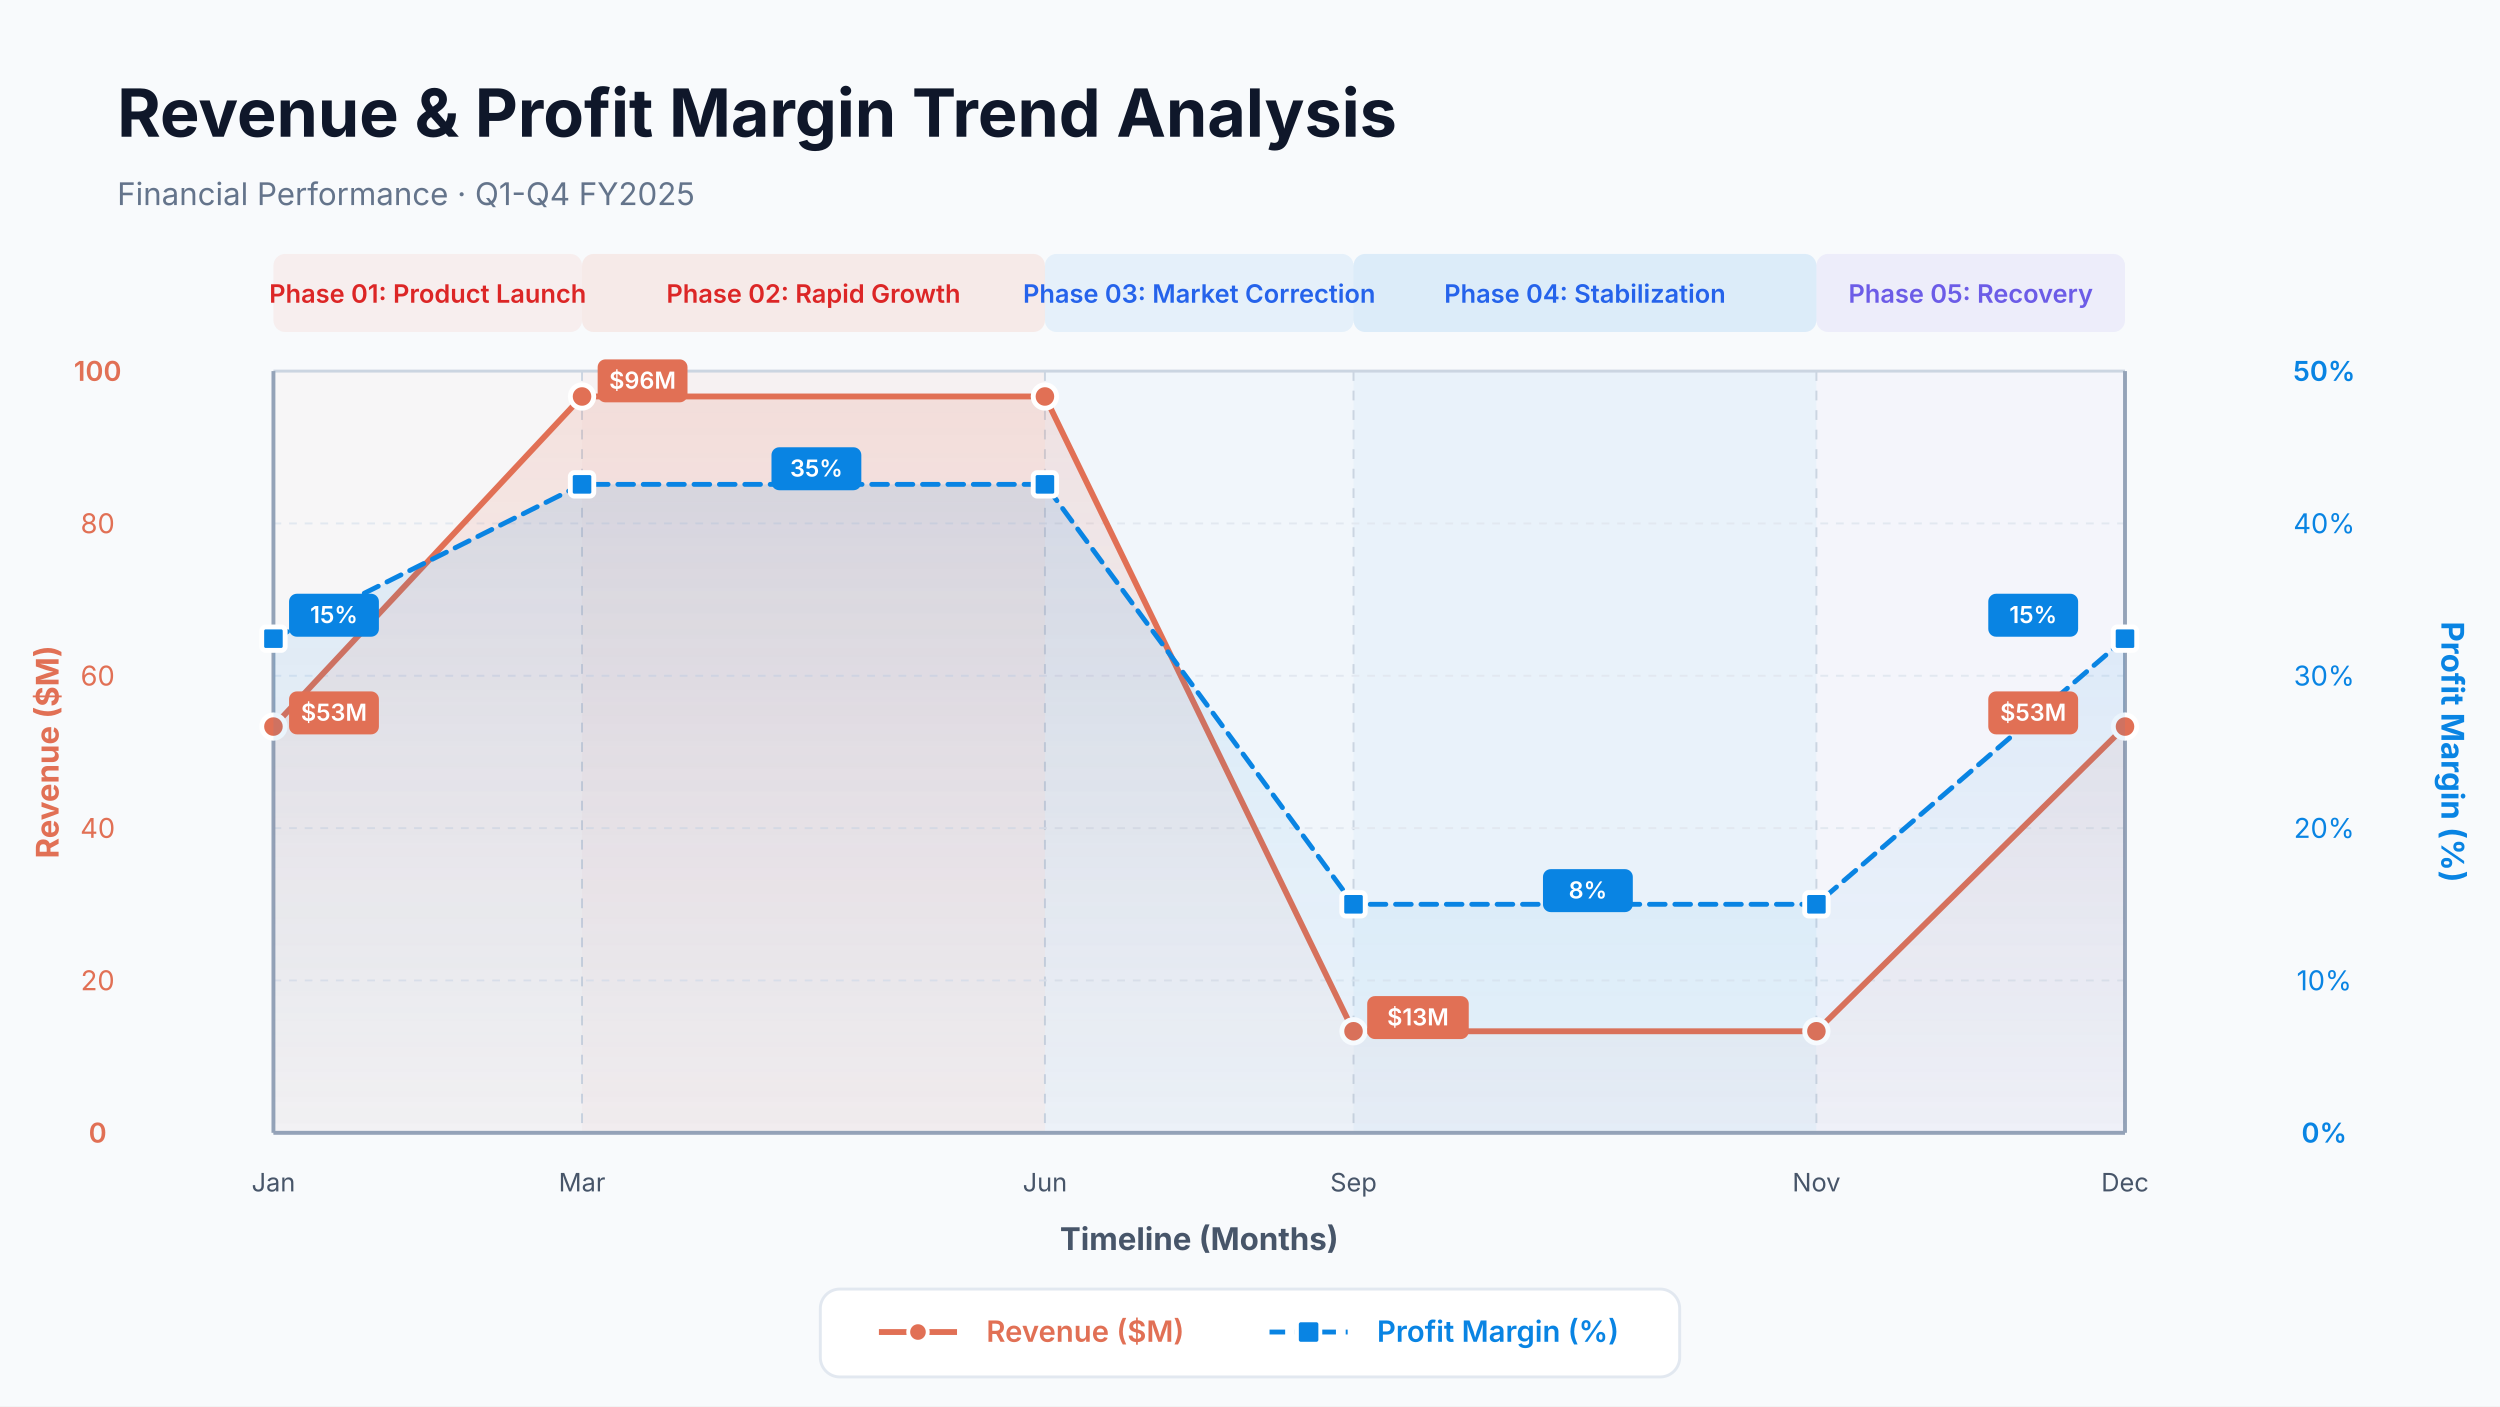
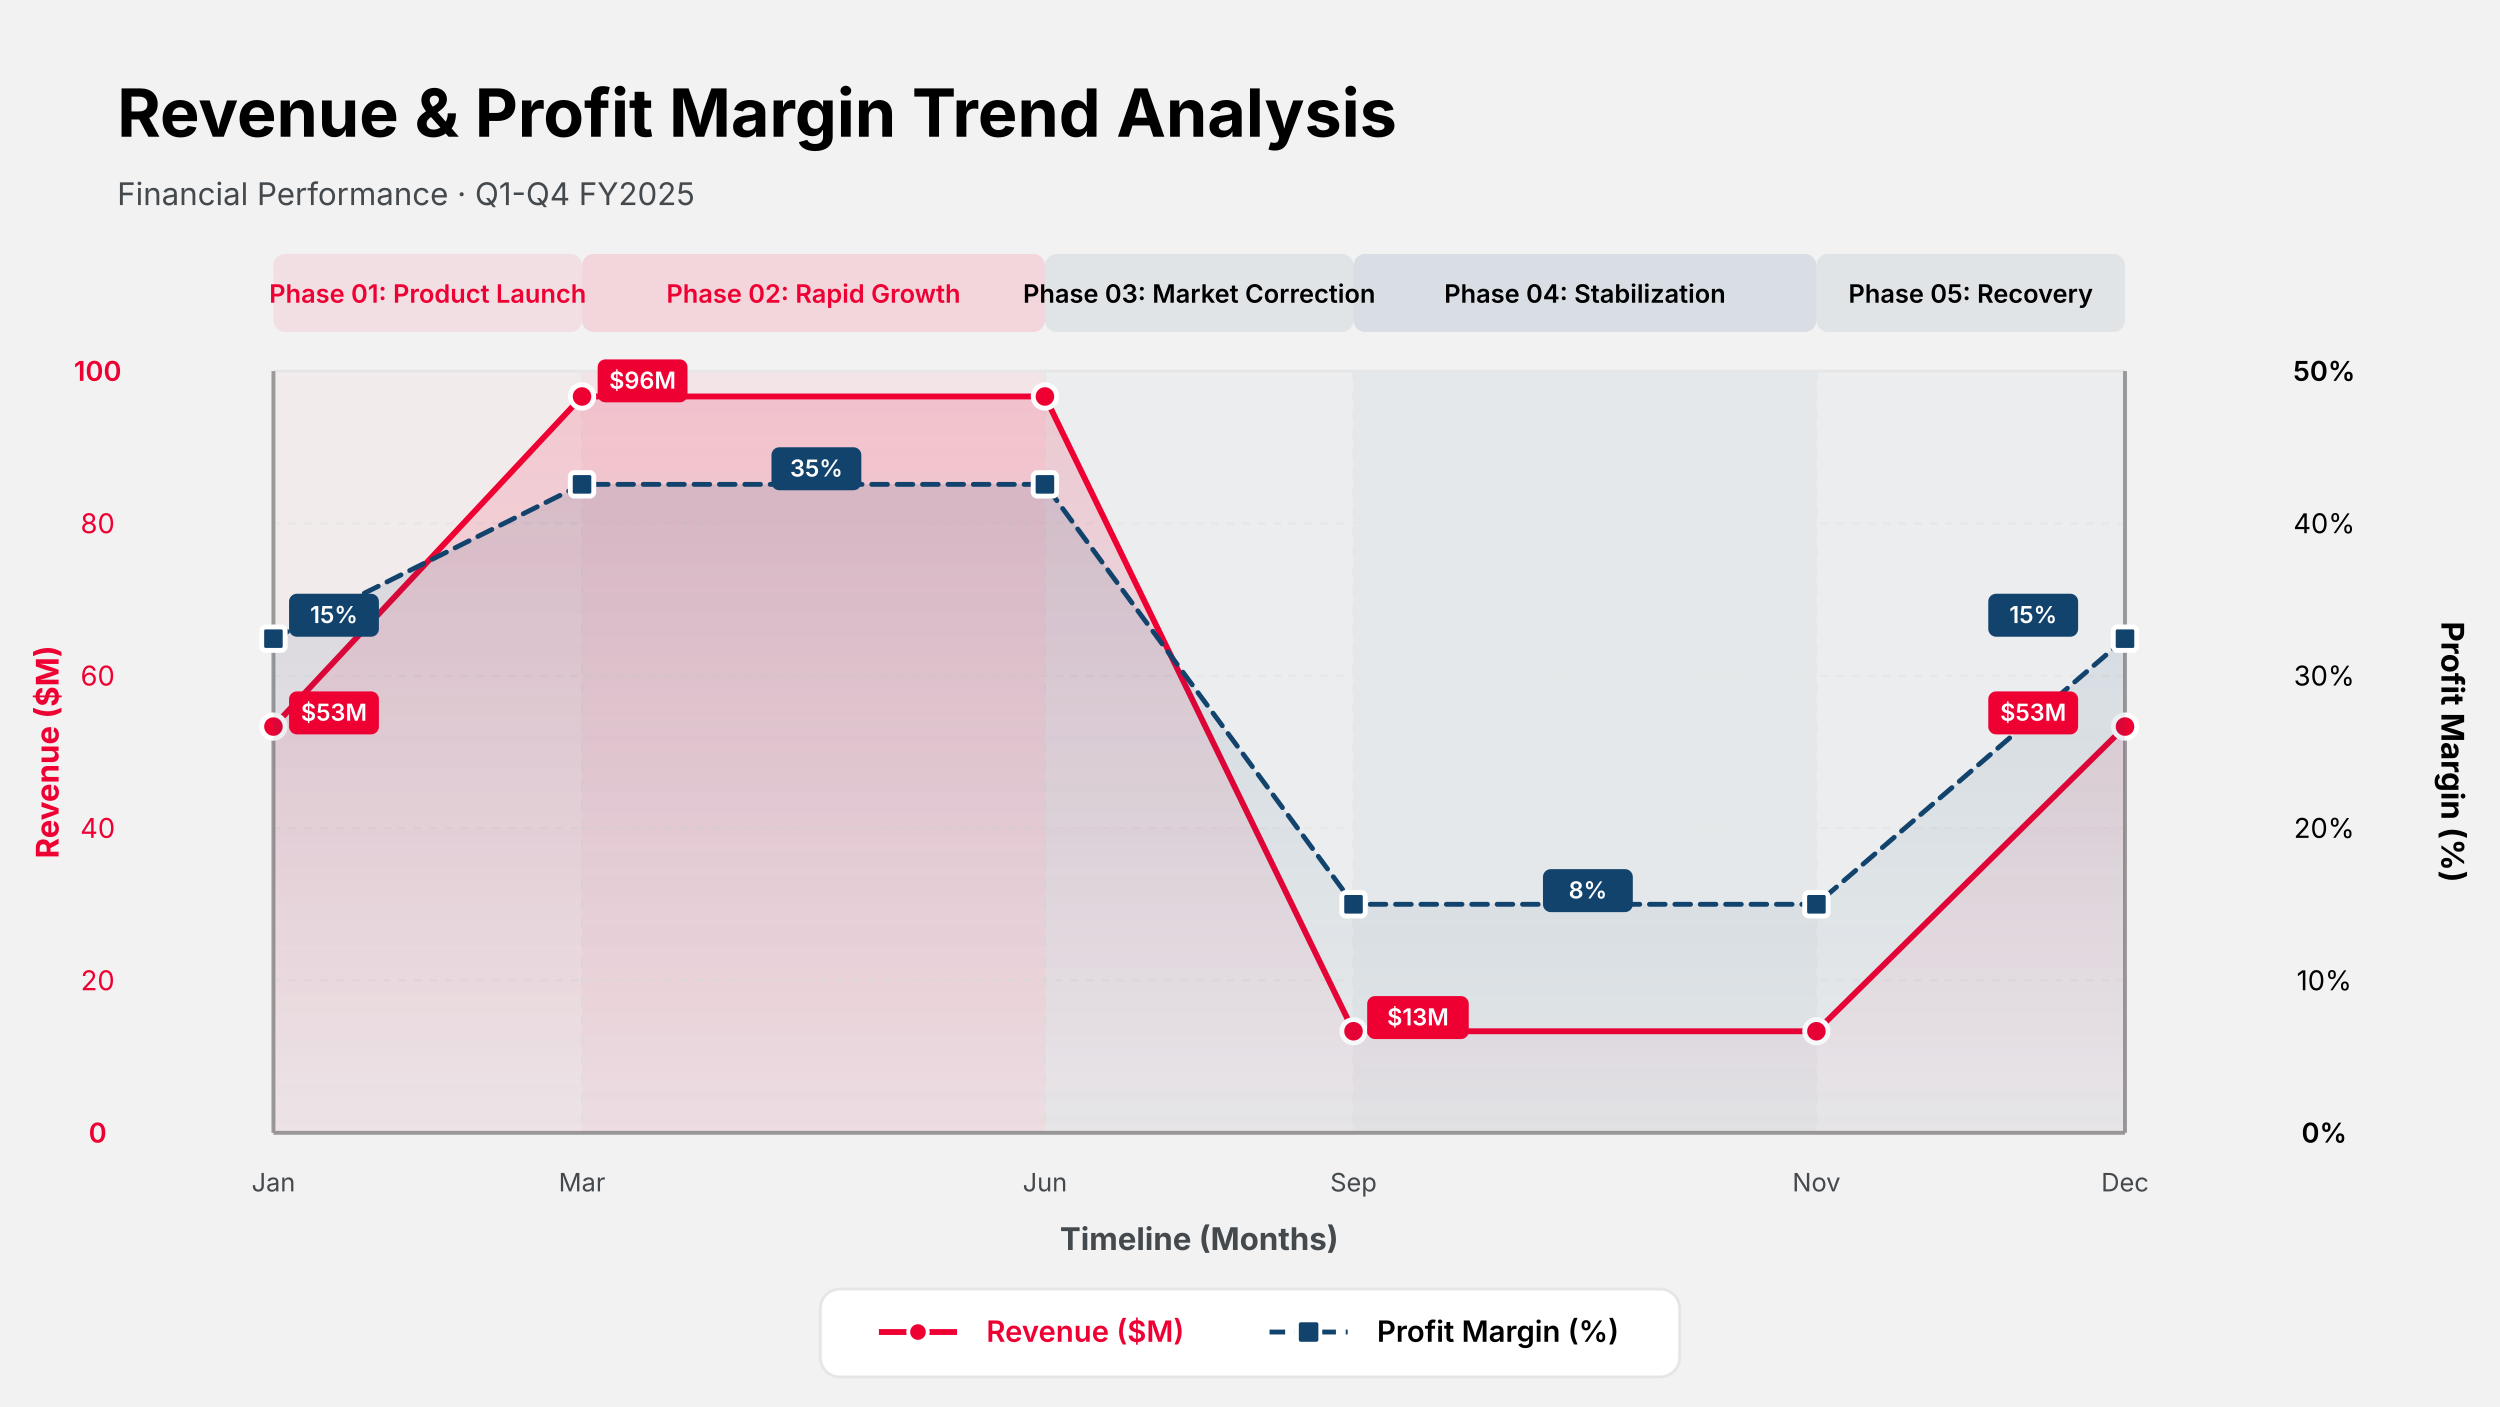
<svg xmlns="http://www.w3.org/2000/svg" viewBox="0 0 1280 720" width="1280" height="720" font-family="-apple-system, BlinkMacSystemFont, 'Segoe UI', sans-serif" font-size="12">
-   <defs>
+   <defs data-viettel-blue-scope="chart">
    <linearGradient id="tempAreaGrad" x1="0%" y1="0%" x2="0%" y2="100%">
-       <stop offset="0%" style="stop-color:#E17055;stop-opacity:0.15" />
-       <stop offset="100%" style="stop-color:#E17055;stop-opacity:0.02" />
+       <stop offset="0%" style="stop-color:#EE0033;stop-opacity:0.15" />
+       <stop offset="100%" style="stop-color:#EE0033;stop-opacity:0.02" />
    </linearGradient>
    <linearGradient id="humidAreaGrad" x1="0%" y1="0%" x2="0%" y2="100%">
-       <stop offset="0%" style="stop-color:#0984E3;stop-opacity:0.12" />
-       <stop offset="100%" style="stop-color:#0984E3;stop-opacity:0.02" />
+       <stop offset="0%" style="stop-color:#12436D;stop-opacity:0.12" />
+       <stop offset="100%" style="stop-color:#12436D;stop-opacity:0.02" />
    </linearGradient>
  </defs>
-   <rect width="1280" height="720" fill="#F8FAFC" />
+   <rect width="1280" height="720" fill="#F2F2F2" />
  <g id="header">
-     <text x="60" y="70" font-size="34" font-weight="bold" fill="#0F172A">Revenue &amp; Profit Margin Trend Analysis</text>
-     <text x="60" y="105" font-size="16" fill="#64748B">Financial Performance · Q1-Q4 FY2025</text>
+     <text x="60" y="70" font-size="34" font-weight="bold" fill="#000000">Revenue &amp; Profit Margin Trend Analysis</text>
+     <text x="60" y="105" font-size="16" fill="#44494D">Financial Performance · Q1-Q4 FY2025</text>
  </g>
-   <g id="phase-labels">
-     <rect x="140" y="130" width="158" height="40" fill="#E17055" fill-opacity="0.08" rx="6" />
-     <rect x="298" y="130" width="237" height="40" fill="#E17055" fill-opacity="0.12" rx="6" />
-     <rect x="535" y="130" width="158" height="40" fill="#0984E3" fill-opacity="0.08" rx="6" />
-     <rect x="693" y="130" width="237" height="40" fill="#0984E3" fill-opacity="0.12" rx="6" />
-     <rect x="930" y="130" width="158" height="40" fill="#6C5CE7" fill-opacity="0.08" rx="6" />
-     <text x="219" y="155" font-size="13" font-weight="600" fill="#DC2626" text-anchor="middle">Phase 01: Product Launch</text>
-     <text x="416.5" y="155" font-size="13" font-weight="600" fill="#DC2626" text-anchor="middle">Phase 02: Rapid Growth</text>
-     <text x="614" y="155" font-size="13" font-weight="600" fill="#2563EB" text-anchor="middle">Phase 03: Market Correction</text>
-     <text x="811.5" y="155" font-size="13" font-weight="600" fill="#2563EB" text-anchor="middle">Phase 04: Stabilization</text>
-     <text x="1009" y="155" font-size="13" font-weight="600" fill="#6C5CE7" text-anchor="middle">Phase 05: Recovery</text>
+   <g id="phase-labels" data-viettel-blue-scope="chart">
+     <rect x="140" y="130" width="158" height="40" fill="#EE0033" fill-opacity="0.08" rx="6" />
+     <rect x="298" y="130" width="237" height="40" fill="#EE0033" fill-opacity="0.12" rx="6" />
+     <rect x="535" y="130" width="158" height="40" fill="#12436D" fill-opacity="0.08" rx="6" />
+     <rect x="693" y="130" width="237" height="40" fill="#12436D" fill-opacity="0.12" rx="6" />
+     <rect x="930" y="130" width="158" height="40" fill="#12436D" fill-opacity="0.08" rx="6" />
+     <text x="219" y="155" font-size="13" font-weight="600" fill="#EE0033" text-anchor="middle">Phase 01: Product Launch</text>
+     <text x="416.5" y="155" font-size="13" font-weight="600" fill="#EE0033" text-anchor="middle">Phase 02: Rapid Growth</text>
+     <text x="614" y="155" font-size="13" font-weight="600" fill="#000000" text-anchor="middle">Phase 03: Market Correction</text>
+     <text x="811.5" y="155" font-size="13" font-weight="600" fill="#000000" text-anchor="middle">Phase 04: Stabilization</text>
+     <text x="1009" y="155" font-size="13" font-weight="600" fill="#000000" text-anchor="middle">Phase 05: Recovery</text>
  </g>
-   <g id="dual_axis_line_chart">
+   <g id="dual_axis_line_chart" data-viettel-blue-scope="chart">
    <g id="chartArea">
-       <rect x="140" y="190" width="158" height="390" fill="#E17055" fill-opacity="0.03" />
-       <rect x="298" y="190" width="237" height="390" fill="#E17055" fill-opacity="0.06" />
-       <rect x="535" y="190" width="158" height="390" fill="#0984E3" fill-opacity="0.03" />
-       <rect x="693" y="190" width="237" height="390" fill="#0984E3" fill-opacity="0.06" />
-       <rect x="930" y="190" width="158" height="390" fill="#6C5CE7" fill-opacity="0.03" />
-       <line x1="298" y1="190" x2="298" y2="580" stroke="#CBD5E1" stroke-width="1" stroke-dasharray="5,5" />
-       <line x1="535" y1="190" x2="535" y2="580" stroke="#CBD5E1" stroke-width="1" stroke-dasharray="5,5" />
-       <line x1="693" y1="190" x2="693" y2="580" stroke="#CBD5E1" stroke-width="1" stroke-dasharray="5,5" />
-       <line x1="930" y1="190" x2="930" y2="580" stroke="#CBD5E1" stroke-width="1" stroke-dasharray="5,5" />
-       <line x1="140" y1="580" x2="1088" y2="580" stroke="#CBD5E1" stroke-width="1.5" />
-       <line x1="140" y1="502" x2="1088" y2="502" stroke="#E2E8F0" stroke-width="1" stroke-dasharray="4,4" />
-       <line x1="140" y1="424" x2="1088" y2="424" stroke="#E2E8F0" stroke-width="1" stroke-dasharray="4,4" />
-       <line x1="140" y1="346" x2="1088" y2="346" stroke="#E2E8F0" stroke-width="1" stroke-dasharray="4,4" />
-       <line x1="140" y1="268" x2="1088" y2="268" stroke="#E2E8F0" stroke-width="1" stroke-dasharray="4,4" />
-       <line x1="140" y1="190" x2="1088" y2="190" stroke="#CBD5E1" stroke-width="1.5" />
-       <text x="50" y="585" font-size="14" font-weight="600" fill="#E17055" text-anchor="middle">0</text>
-       <text x="50" y="507" font-size="14" fill="#E17055" text-anchor="middle">20</text>
-       <text x="50" y="429" font-size="14" fill="#E17055" text-anchor="middle">40</text>
-       <text x="50" y="351" font-size="14" fill="#E17055" text-anchor="middle">60</text>
-       <text x="50" y="273" font-size="14" fill="#E17055" text-anchor="middle">80</text>
-       <text x="50" y="195" font-size="14" font-weight="600" fill="#E17055" text-anchor="middle">100</text>
-       <text x="30" y="385" font-size="16" font-weight="bold" fill="#E17055" text-anchor="middle" transform="rotate(-90, 30, 385)">Revenue ($M)</text>
-       <text x="1190" y="585" font-size="14" font-weight="600" fill="#0984E3" text-anchor="middle">0%</text>
-       <text x="1190" y="507" font-size="14" fill="#0984E3" text-anchor="middle">10%</text>
-       <text x="1190" y="429" font-size="14" fill="#0984E3" text-anchor="middle">20%</text>
-       <text x="1190" y="351" font-size="14" fill="#0984E3" text-anchor="middle">30%</text>
-       <text x="1190" y="273" font-size="14" fill="#0984E3" text-anchor="middle">40%</text>
-       <text x="1190" y="195" font-size="14" font-weight="600" fill="#0984E3" text-anchor="middle">50%</text>
-       <text x="1250" y="385" font-size="16" font-weight="bold" fill="#0984E3" text-anchor="middle" transform="rotate(90, 1250, 385)">Profit Margin (%)</text>
-       <line x1="140" y1="190" x2="140" y2="580" stroke="#94A3B8" stroke-width="2" />
-       <line x1="140" y1="580" x2="1088" y2="580" stroke="#94A3B8" stroke-width="2" />
-       <line x1="1088" y1="190" x2="1088" y2="580" stroke="#94A3B8" stroke-width="2" />
-       <text x="140" y="610" font-size="13" fill="#475569" text-anchor="middle">Jan</text>
-       <text x="298" y="610" font-size="13" fill="#475569" text-anchor="middle">Mar</text>
-       <text x="535" y="610" font-size="13" fill="#475569" text-anchor="middle">Jun</text>
-       <text x="693" y="610" font-size="13" fill="#475569" text-anchor="middle">Sep</text>
-       <text x="930" y="610" font-size="13" fill="#475569" text-anchor="middle">Nov</text>
-       <text x="1088" y="610" font-size="13" fill="#475569" text-anchor="middle">Dec</text>
-       <text x="614" y="640" font-size="16" font-weight="bold" fill="#475569" text-anchor="middle">Timeline (Months)</text>
+       <rect x="140" y="190" width="158" height="390" fill="#EE0033" fill-opacity="0.03" />
+       <rect x="298" y="190" width="237" height="390" fill="#EE0033" fill-opacity="0.06" />
+       <rect x="535" y="190" width="158" height="390" fill="#12436D" fill-opacity="0.03" />
+       <rect x="693" y="190" width="237" height="390" fill="#12436D" fill-opacity="0.06" />
+       <rect x="930" y="190" width="158" height="390" fill="#12436D" fill-opacity="0.03" />
+       <line x1="298" y1="190" x2="298" y2="580" stroke="#E6E6E6" stroke-width="1" stroke-dasharray="5,5" />
+       <line x1="535" y1="190" x2="535" y2="580" stroke="#E6E6E6" stroke-width="1" stroke-dasharray="5,5" />
+       <line x1="693" y1="190" x2="693" y2="580" stroke="#E6E6E6" stroke-width="1" stroke-dasharray="5,5" />
+       <line x1="930" y1="190" x2="930" y2="580" stroke="#E6E6E6" stroke-width="1" stroke-dasharray="5,5" />
+       <line x1="140" y1="580" x2="1088" y2="580" stroke="#E6E6E6" stroke-width="1.5" />
+       <line x1="140" y1="502" x2="1088" y2="502" stroke="#E6E6E6" stroke-width="1" stroke-dasharray="4,4" />
+       <line x1="140" y1="424" x2="1088" y2="424" stroke="#E6E6E6" stroke-width="1" stroke-dasharray="4,4" />
+       <line x1="140" y1="346" x2="1088" y2="346" stroke="#E6E6E6" stroke-width="1" stroke-dasharray="4,4" />
+       <line x1="140" y1="268" x2="1088" y2="268" stroke="#E6E6E6" stroke-width="1" stroke-dasharray="4,4" />
+       <line x1="140" y1="190" x2="1088" y2="190" stroke="#E6E6E6" stroke-width="1.5" />
+       <text x="50" y="585" font-size="14" font-weight="600" fill="#EE0033" text-anchor="middle">0</text>
+       <text x="50" y="507" font-size="14" fill="#EE0033" text-anchor="middle">20</text>
+       <text x="50" y="429" font-size="14" fill="#EE0033" text-anchor="middle">40</text>
+       <text x="50" y="351" font-size="14" fill="#EE0033" text-anchor="middle">60</text>
+       <text x="50" y="273" font-size="14" fill="#EE0033" text-anchor="middle">80</text>
+       <text x="50" y="195" font-size="14" font-weight="600" fill="#EE0033" text-anchor="middle">100</text>
+       <text x="30" y="385" font-size="16" font-weight="bold" fill="#EE0033" text-anchor="middle" transform="rotate(-90, 30, 385)">Revenue ($M)</text>
+       <text x="1190" y="585" font-size="14" font-weight="600" fill="#000000" text-anchor="middle">0%</text>
+       <text x="1190" y="507" font-size="14" fill="#000000" text-anchor="middle">10%</text>
+       <text x="1190" y="429" font-size="14" fill="#000000" text-anchor="middle">20%</text>
+       <text x="1190" y="351" font-size="14" fill="#000000" text-anchor="middle">30%</text>
+       <text x="1190" y="273" font-size="14" fill="#000000" text-anchor="middle">40%</text>
+       <text x="1190" y="195" font-size="14" font-weight="600" fill="#000000" text-anchor="middle">50%</text>
+       <text x="1250" y="385" font-size="16" font-weight="bold" fill="#000000" text-anchor="middle" transform="rotate(90, 1250, 385)">Profit Margin (%)</text>
+       <line x1="140" y1="190" x2="140" y2="580" stroke="#999999" stroke-width="2" />
+       <line x1="140" y1="580" x2="1088" y2="580" stroke="#999999" stroke-width="2" />
+       <line x1="1088" y1="190" x2="1088" y2="580" stroke="#999999" stroke-width="2" />
+       <text x="140" y="610" font-size="13" fill="#44494D" text-anchor="middle">Jan</text>
+       <text x="298" y="610" font-size="13" fill="#44494D" text-anchor="middle">Mar</text>
+       <text x="535" y="610" font-size="13" fill="#44494D" text-anchor="middle">Jun</text>
+       <text x="693" y="610" font-size="13" fill="#44494D" text-anchor="middle">Sep</text>
+       <text x="930" y="610" font-size="13" fill="#44494D" text-anchor="middle">Nov</text>
+       <text x="1088" y="610" font-size="13" fill="#44494D" text-anchor="middle">Dec</text>
+       <text x="614" y="640" font-size="16" font-weight="bold" fill="#44494D" text-anchor="middle">Timeline (Months)</text>
      <polygon points="140,372 298,203 535,203 693,528 930,528 1088,372 1088,580 140,580" fill="url(#tempAreaGrad)" />
-       <polyline points="140,372 298,203 535,203 693,528 930,528 1088,372" fill="none" stroke="#E17055" stroke-width="3" stroke-linecap="round" stroke-linejoin="round" />
-       <circle cx="140" cy="372" r="6" fill="#E17055" stroke="#FFFFFF" stroke-width="2.5" />
-       <circle cx="298" cy="203" r="6" fill="#E17055" stroke="#FFFFFF" stroke-width="2.5" />
-       <circle cx="535" cy="203" r="6" fill="#E17055" stroke="#FFFFFF" stroke-width="2.5" />
-       <circle cx="693" cy="528" r="6" fill="#E17055" stroke="#FFFFFF" stroke-width="2.5" />
-       <circle cx="930" cy="528" r="6" fill="#E17055" stroke="#FFFFFF" stroke-width="2.5" />
-       <circle cx="1088" cy="372" r="6" fill="#E17055" stroke="#FFFFFF" stroke-width="2.5" />
+       <polyline points="140,372 298,203 535,203 693,528 930,528 1088,372" fill="none" stroke="#EE0033" stroke-width="3" stroke-linecap="round" stroke-linejoin="round" />
+       <circle cx="140" cy="372" r="6" fill="#EE0033" stroke="#FFFFFF" stroke-width="2.5" />
+       <circle cx="298" cy="203" r="6" fill="#EE0033" stroke="#FFFFFF" stroke-width="2.5" />
+       <circle cx="535" cy="203" r="6" fill="#EE0033" stroke="#FFFFFF" stroke-width="2.5" />
+       <circle cx="693" cy="528" r="6" fill="#EE0033" stroke="#FFFFFF" stroke-width="2.5" />
+       <circle cx="930" cy="528" r="6" fill="#EE0033" stroke="#FFFFFF" stroke-width="2.5" />
+       <circle cx="1088" cy="372" r="6" fill="#EE0033" stroke="#FFFFFF" stroke-width="2.5" />
      <polygon points="140,327 298,248 535,248 693,463 930,463 1088,327 1088,580 140,580" fill="url(#humidAreaGrad)" />
-       <polyline points="140,327 298,248 535,248 693,463 930,463 1088,327" fill="none" stroke="#0984E3" stroke-width="2.5" stroke-linecap="round" stroke-linejoin="round" stroke-dasharray="8,5" />
-       <rect x="134" y="321" width="12" height="12" rx="2" fill="#0984E3" stroke="#FFFFFF" stroke-width="2.5" />
-       <rect x="292" y="242" width="12" height="12" rx="2" fill="#0984E3" stroke="#FFFFFF" stroke-width="2.5" />
-       <rect x="529" y="242" width="12" height="12" rx="2" fill="#0984E3" stroke="#FFFFFF" stroke-width="2.5" />
-       <rect x="687" y="457" width="12" height="12" rx="2" fill="#0984E3" stroke="#FFFFFF" stroke-width="2.5" />
-       <rect x="924" y="457" width="12" height="12" rx="2" fill="#0984E3" stroke="#FFFFFF" stroke-width="2.5" />
-       <rect x="1082" y="321" width="12" height="12" rx="2" fill="#0984E3" stroke="#FFFFFF" stroke-width="2.5" />
-       <rect x="148" y="354" width="46" height="22" fill="#E17055" rx="4" />
+       <polyline points="140,327 298,248 535,248 693,463 930,463 1088,327" fill="none" stroke="#12436D" stroke-width="2.5" stroke-linecap="round" stroke-linejoin="round" stroke-dasharray="8,5" />
+       <rect x="134" y="321" width="12" height="12" rx="2" fill="#12436D" stroke="#FFFFFF" stroke-width="2.5" />
+       <rect x="292" y="242" width="12" height="12" rx="2" fill="#12436D" stroke="#FFFFFF" stroke-width="2.5" />
+       <rect x="529" y="242" width="12" height="12" rx="2" fill="#12436D" stroke="#FFFFFF" stroke-width="2.5" />
+       <rect x="687" y="457" width="12" height="12" rx="2" fill="#12436D" stroke="#FFFFFF" stroke-width="2.5" />
+       <rect x="924" y="457" width="12" height="12" rx="2" fill="#12436D" stroke="#FFFFFF" stroke-width="2.5" />
+       <rect x="1082" y="321" width="12" height="12" rx="2" fill="#12436D" stroke="#FFFFFF" stroke-width="2.5" />
+       <rect x="148" y="354" width="46" height="22" fill="#EE0033" rx="4" />
      <text x="171" y="369" font-weight="600" fill="#FFFFFF" text-anchor="middle">$53M</text>
-       <rect x="148" y="304" width="46" height="22" fill="#0984E3" rx="4" />
+       <rect x="148" y="304" width="46" height="22" fill="#12436D" rx="4" />
      <text x="171" y="319" font-weight="600" fill="#FFFFFF" text-anchor="middle">15%</text>
-       <rect x="306" y="184" width="46" height="22" fill="#E17055" rx="4" />
+       <rect x="306" y="184" width="46" height="22" fill="#EE0033" rx="4" />
      <text x="329" y="199" font-weight="600" fill="#FFFFFF" text-anchor="middle">$96M</text>
-       <rect x="395" y="229" width="46" height="22" fill="#0984E3" rx="4" />
+       <rect x="395" y="229" width="46" height="22" fill="#12436D" rx="4" />
      <text x="418" y="244" font-weight="600" fill="#FFFFFF" text-anchor="middle">35%</text>
-       <rect x="700" y="510" width="52" height="22" fill="#E17055" rx="4" />
+       <rect x="700" y="510" width="52" height="22" fill="#EE0033" rx="4" />
      <text x="726" y="525" font-weight="600" fill="#FFFFFF" text-anchor="middle">$13M</text>
-       <rect x="790" y="445" width="46" height="22" fill="#0984E3" rx="4" />
+       <rect x="790" y="445" width="46" height="22" fill="#12436D" rx="4" />
      <text x="813" y="460" font-weight="600" fill="#FFFFFF" text-anchor="middle">8%</text>
-       <rect x="1018" y="354" width="46" height="22" fill="#E17055" rx="4" />
+       <rect x="1018" y="354" width="46" height="22" fill="#EE0033" rx="4" />
      <text x="1041" y="369" font-weight="600" fill="#FFFFFF" text-anchor="middle">$53M</text>
-       <rect x="1018" y="304" width="46" height="22" fill="#0984E3" rx="4" />
+       <rect x="1018" y="304" width="46" height="22" fill="#12436D" rx="4" />
      <text x="1041" y="319" font-weight="600" fill="#FFFFFF" text-anchor="middle">15%</text>
    </g>
  </g>
-   <g id="legend">
-     <rect x="420" y="660" width="440" height="45" fill="#FFFFFF" stroke="#E2E8F0" stroke-width="1.5" rx="10" />
-     <line x1="450" y1="682" x2="490" y2="682" stroke="#E17055" stroke-width="3" />
-     <circle cx="470" cy="682" r="5" fill="#E17055" stroke="#FFFFFF" stroke-width="2" />
-     <text x="505" y="687" font-size="15" font-weight="600" fill="#E17055">Revenue ($M)</text>
-     <line x1="650" y1="682" x2="690" y2="682" stroke="#0984E3" stroke-width="2.5" stroke-dasharray="8,5" />
-     <rect x="664" y="676" width="12" height="12" rx="2" fill="#0984E3" stroke="#FFFFFF" stroke-width="2" />
-     <text x="705" y="687" font-size="15" font-weight="600" fill="#0984E3">Profit Margin (%)</text>
+   <g id="legend" data-viettel-blue-scope="chart">
+     <rect x="420" y="660" width="440" height="45" fill="#FFFFFF" stroke="#E6E6E6" stroke-width="1.5" rx="10" />
+     <line x1="450" y1="682" x2="490" y2="682" stroke="#EE0033" stroke-width="3" />
+     <circle cx="470" cy="682" r="5" fill="#EE0033" stroke="#FFFFFF" stroke-width="2" />
+     <text x="505" y="687" font-size="15" font-weight="600" fill="#EE0033">Revenue ($M)</text>
+     <line x1="650" y1="682" x2="690" y2="682" stroke="#12436D" stroke-width="2.5" stroke-dasharray="8,5" />
+     <rect x="664" y="676" width="12" height="12" rx="2" fill="#12436D" stroke="#FFFFFF" stroke-width="2" />
+     <text x="705" y="687" font-size="15" font-weight="600" fill="#000000">Profit Margin (%)</text>
  </g>
</svg>
